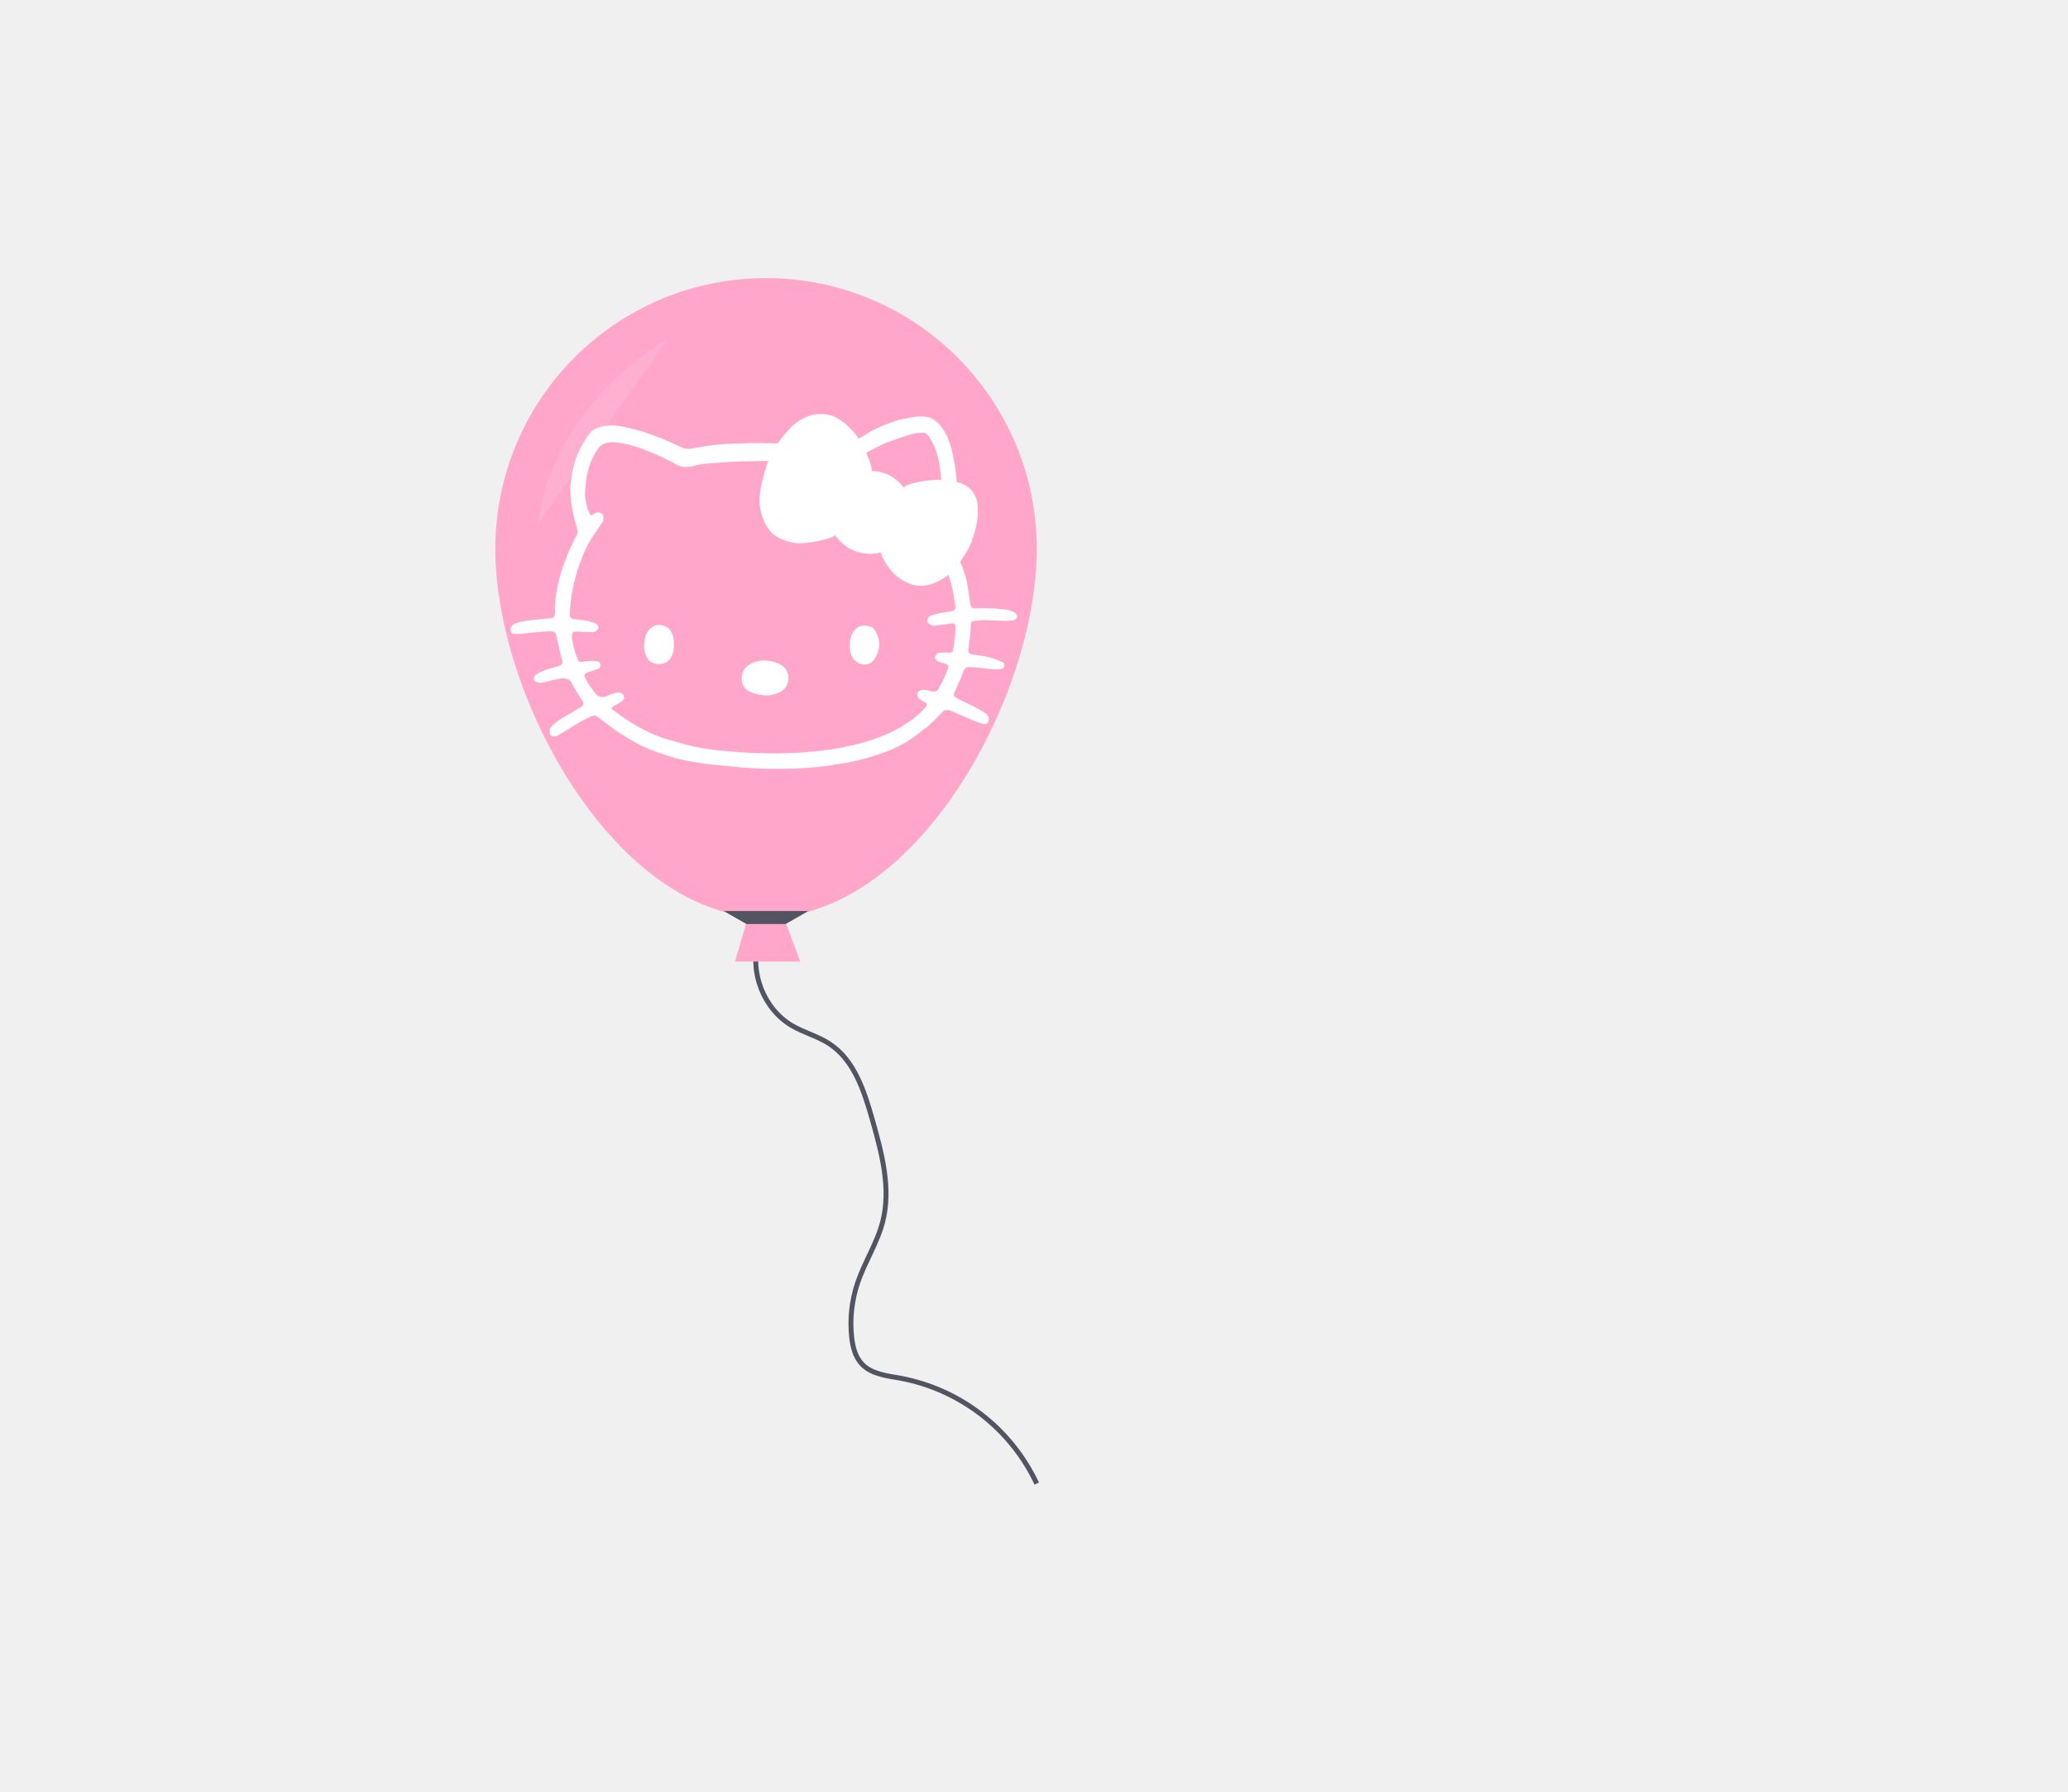
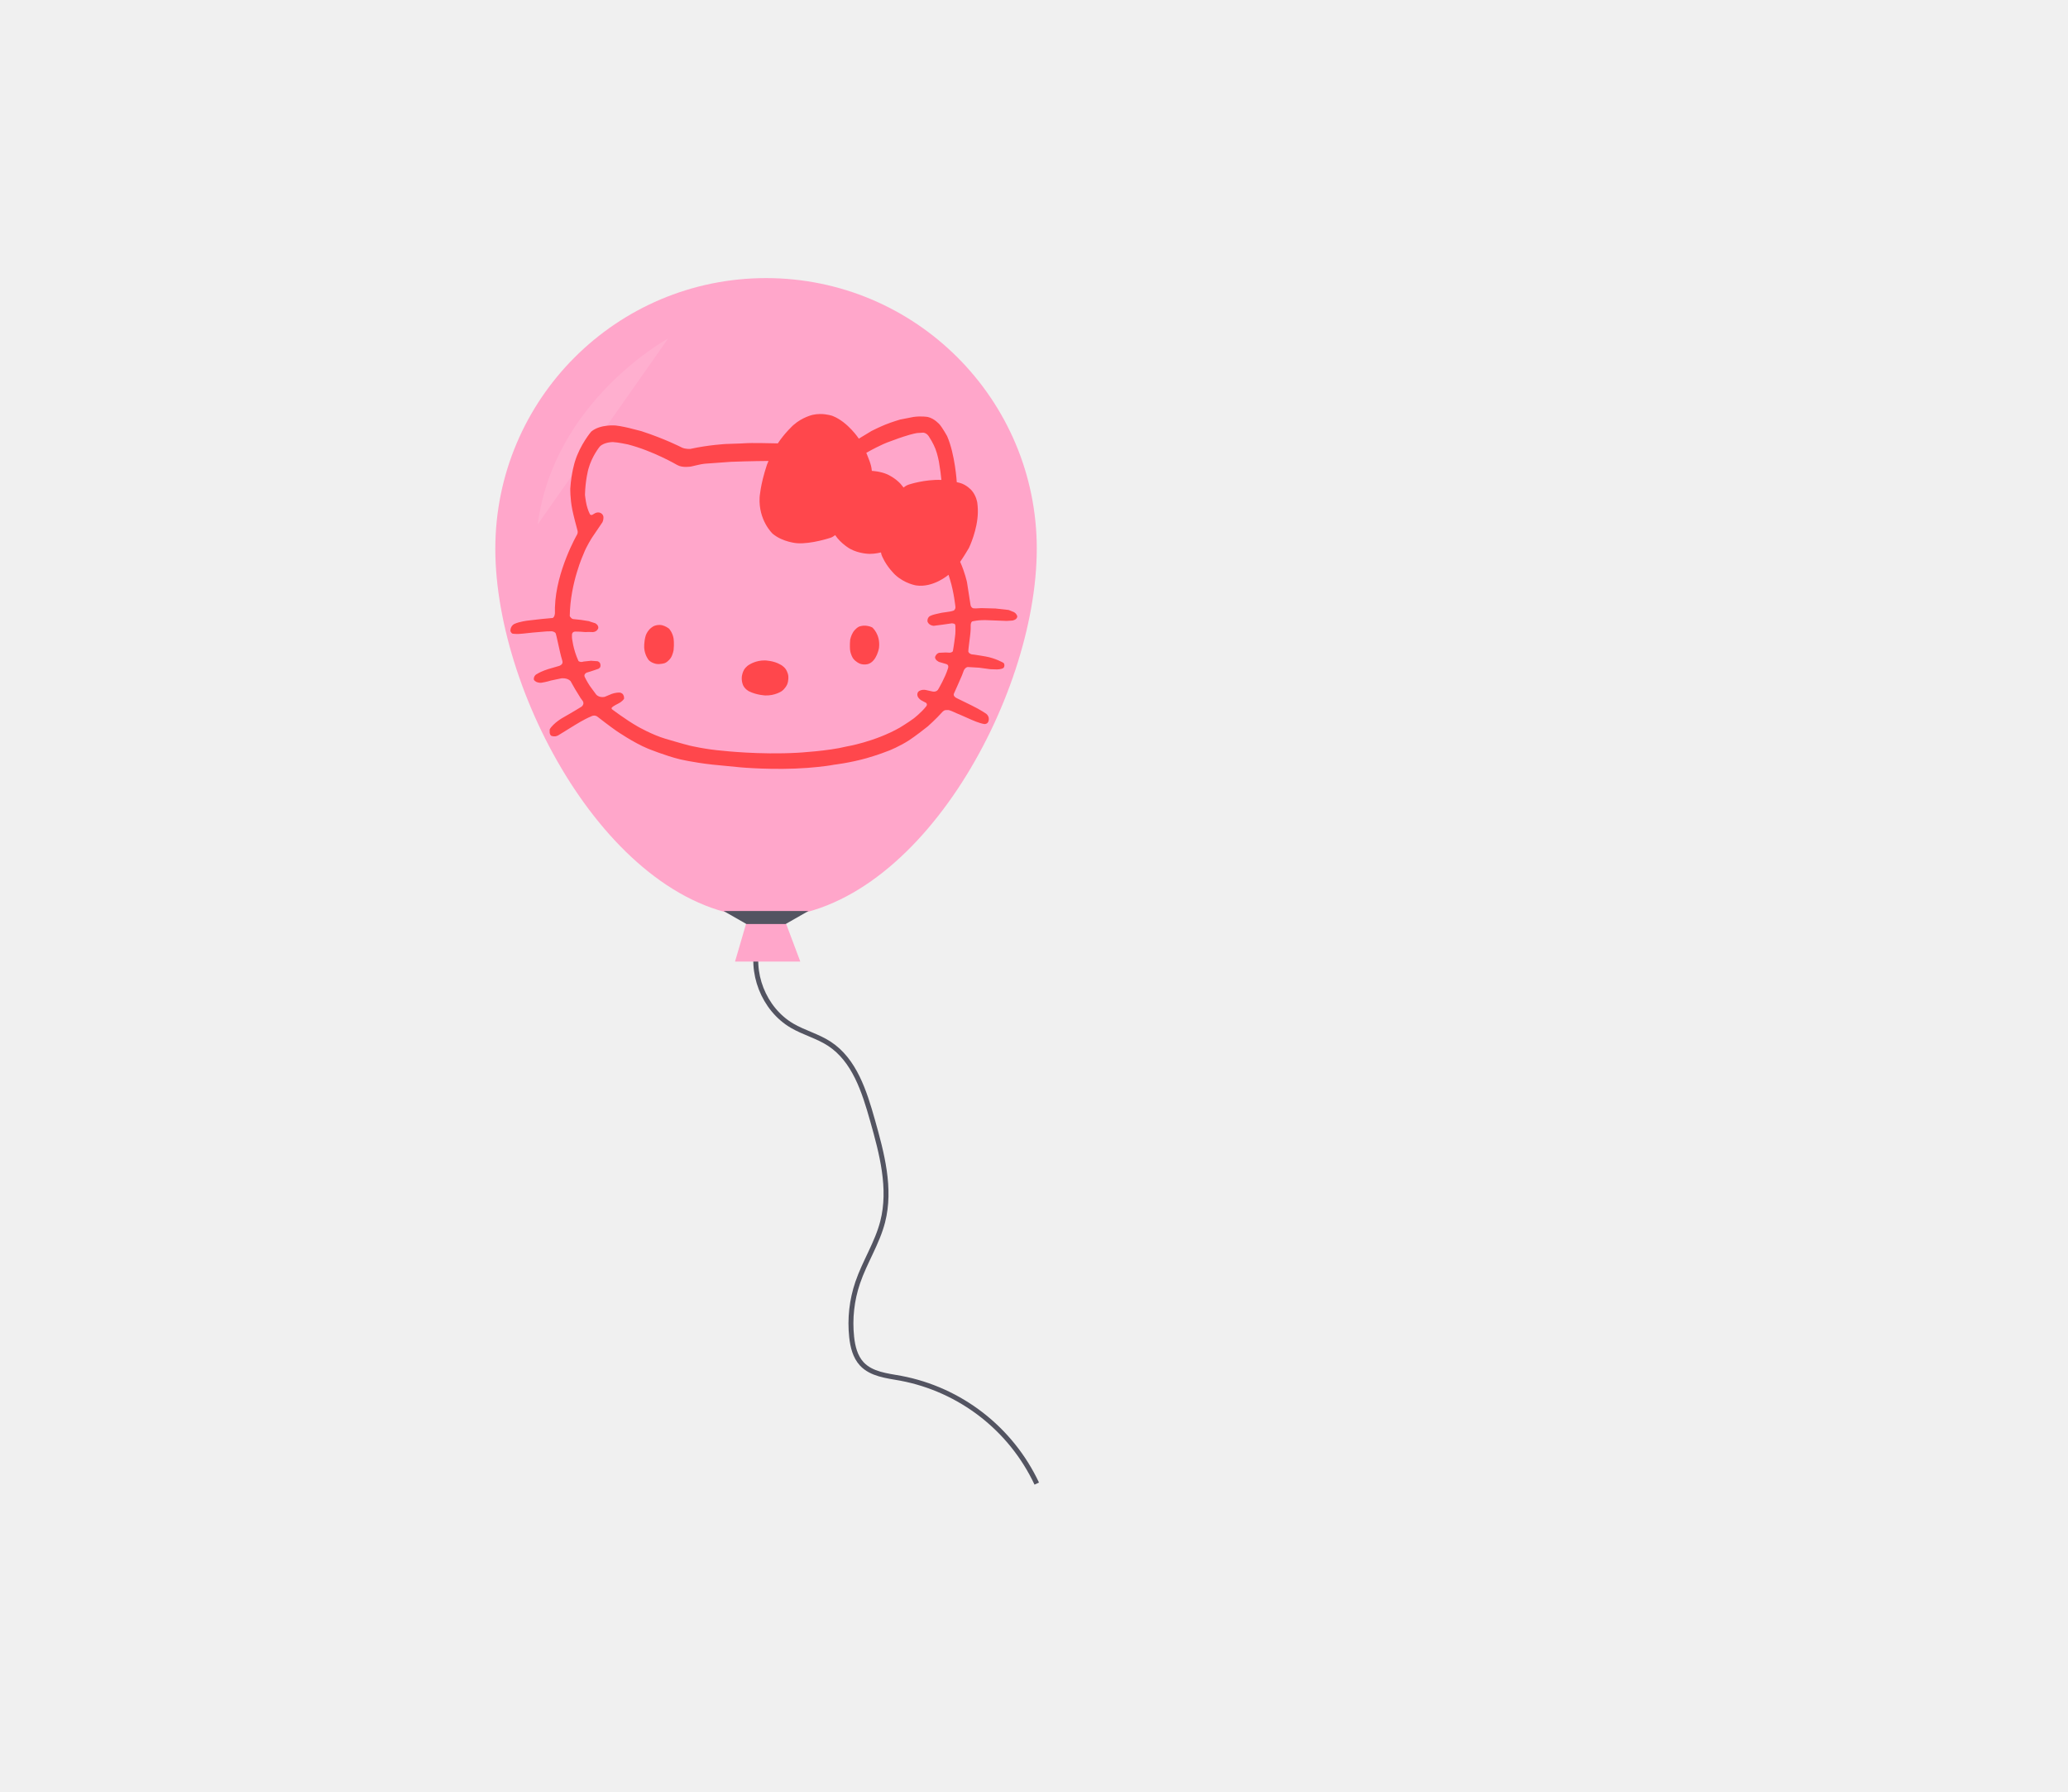
<svg xmlns="http://www.w3.org/2000/svg" id="683d3690-e1ab-45db-97b8-9484a1649262" data-name="Layer 1" width="839.2" height="727.08" viewBox="0 0 839.2 727.08">
  <path d="M488.31,468c-3.94,12.79,2,27.91,13.53,34.64,4.84,2.82,10.41,4.24,15.1,7.3,10.19,6.64,14.21,19.35,17.52,31.05,3.8,13.45,7.61,27.67,4.13,41.2-2.22,8.63-7.27,16.26-10.14,24.7a51.54,51.54,0,0,0-2.45,22c.42,3.94,1.4,8,4.1,10.94,3.9,4.2,10.18,4.83,15.82,5.84a76.78,76.78,0,0,1,55.2,42.74" transform="translate(-180.4 -86.46)" fill="none" stroke="#535461" stroke-miterlimit="10" stroke-width="2" />
  <polygon points="324.76 390.14 298.28 390.14 302.92 374.26 318.8 374.26 324.76 390.14" fill="#ffa6ca" />
  <path d="M601.12,309.16c0,60.68-49.19,149.57-109.86,149.57s-109.86-88.9-109.86-149.57a109.86,109.86,0,0,1,219.73,0Z" transform="translate(-180.4 -86.46)" fill="#ffa6ca" />
  <polygon points="318.8 374.92 302.92 374.92 293.65 369.63 328.07 369.63 318.8 374.92" fill="#535461" />
  <path d="M451.55,223.78s-46.33,25.15-52.95,75.45" transform="translate(-180.4 -86.46)" fill="#fff" opacity="0.1" />
  <g id="Layer_1" transform="translate(190, 120) scale(0.3)">
-     <svg fill="#FFFFFF" width="800px" height="800px" viewBox="0 0 14 14" role="img" focusable="false" aria-hidden="true">
+     <svg fill="#FF474C" width="800px" height="800px" viewBox="0 0 14 14" role="img" focusable="false" aria-hidden="true">
      <path d="m 9.726,8.327 c 0,0 -0.05,0.323 -0.259,0.389 0,0 -0.098,0.03 -0.197,-0.009 0,0 -0.097,-0.038 -0.16,-0.125 0,0 -0.06,-0.085 -0.072,-0.212 0,0 -0.009,-0.089 0.004,-0.232 0,0 0.02,-0.099 0.072,-0.18 0,0 0.059,-0.091 0.142,-0.129 0,0 0.068,-0.027 0.157,-0.02 0,0 0.086,0.007 0.15,0.04 0,0 0.197,0.16 0.162,0.478 m -2.308,1.034 c 0,0 -0.16,0.107 -0.384,0.099 0,0 -0.2,-0.007 -0.386,-0.098 0,0 -0.097,-0.048 -0.141,-0.146 0,0 -0.043,-0.094 -0.028,-0.211 0,0 0.012,-0.089 0.056,-0.161 0,0 0.051,-0.079 0.129,-0.118 0,0 0.15,-0.099 0.362,-0.095 0,0 0.207,0.004 0.366,0.099 0,0 0.075,0.035 0.126,0.109 0,0 0.05,0.072 0.06,0.158 0,0 0.013,0.111 -0.029,0.207 0,0 -0.042,0.095 -0.131,0.157 m -2.997,-1.552 c 0,0 0.082,-0.034 0.177,-0.009 0,0 0.081,0.02 0.156,0.078 0,0 0.086,0.091 0.109,0.237 0,0 0.017,0.113 0,0.272 0,0 -0.017,0.102 -0.063,0.178 0,0 -0.056,0.091 -0.144,0.129 0,0 -0.102,0.035 -0.205,0.019 0,0 -0.111,-0.019 -0.178,-0.091 0,0 -0.091,-0.109 -0.105,-0.278 0,0 -0.012,-0.148 0.036,-0.305 0,0 0.025,-0.075 0.083,-0.138 0,0 0.062,-0.07 0.134,-0.093 m 3.909,-5.009 c -0.056,0 -0.116,0.006 -0.177,0.02 0,0 -0.246,0.056 -0.448,0.237 l -0.003,0.001 c 0,0 -0.208,0.188 -0.372,0.437 0,0 -0.181,-0.005 -0.366,-0.007 l -0.15,0 c 0,0 -0.123,-0.007 -0.358,0.009 l -0.35,0.012 c 0,0 -0.413,0.021 -0.848,0.117 0,0 -0.123,0.008 -0.204,-0.035 0,0 -0.386,-0.2 -0.955,-0.386 l -0.294,-0.075 c 0,0 -0.182,-0.044 -0.311,-0.058 0,0 -0.365,-0.036 -0.581,0.144 0,0 -0.262,0.307 -0.385,0.707 0,0 -0.086,0.262 -0.11,0.635 0,0 -0.008,0.232 0.048,0.51 0,0 0.031,0.157 0.123,0.492 0,0 0.015,0.046 -0.012,0.095 0,0 -0.495,0.859 -0.522,1.709 0,0 -0.003,0.012 -10e-4,0.144 0,0 0,0.086 -0.051,0.119 l -0.259,0.024 -0.331,0.038 c 0,0 -0.2,0.023 -0.318,0.079 0,0 -0.093,0.039 -0.095,0.161 0,0 0.007,0.051 0.052,0.07 0,0 0.098,0.016 0.239,-0.001 l 0.235,-0.025 0.329,-0.028 0.121,-0.003 c 0,0 0.07,0.004 0.097,0.051 0,0 0.028,0.098 0.075,0.322 0,0 0.044,0.209 0.079,0.318 0,0 0.015,0.039 10e-4,0.071 0,0 -0.016,0.036 -0.068,0.056 l -0.268,0.078 c 0,0 -0.156,0.048 -0.256,0.111 0,0 -0.043,0.015 -0.067,0.06 0,0 -0.02,0.04 -0.015,0.072 0,0 0.005,0.031 0.058,0.058 0,0 0.06,0.031 0.129,0.02 0,0 0.123,-0.02 0.221,-0.052 l 0.244,-0.051 c 0,0 0.136,-0.019 0.217,0.064 l 0.107,0.189 0.115,0.187 c 0,0 0.011,0.025 0.062,0.089 0,0 0.027,0.028 0.02,0.074 0,0 -0.008,0.05 -0.056,0.075 0,0 -0.148,0.094 -0.453,0.267 0,0 -0.072,0.043 -0.148,0.106 0,0 -0.105,0.087 -0.14,0.157 l 0,0.081 c 0,0 0.005,0.048 0.035,0.07 0,0 0.048,0.02 0.101,0.013 0,0 0.048,-0.007 0.086,-0.035 l 0.374,-0.231 c 0,0 0.224,-0.14 0.382,-0.204 0,0 0.035,-0.021 0.079,-0.021 0,0 0.048,0.001 0.083,0.034 0,0 0.278,0.217 0.437,0.327 0,0 0.411,0.283 0.747,0.421 0,0 0.416,0.169 0.75,0.251 0,0 0.31,0.075 0.771,0.127 l 0.676,0.066 c 0,0 0.797,0.072 1.585,0.012 0,0 0.394,-0.029 0.628,-0.075 0,0 0.366,-0.042 0.766,-0.154 0,0 0.29,-0.082 0.543,-0.184 0,0 0.248,-0.099 0.47,-0.244 0,0 0.157,-0.102 0.437,-0.325 0,0 0.189,-0.166 0.349,-0.345 0,0 0.024,-0.027 0.064,-0.04 l 0.081,-0.001 c 0,0 0.05,0.012 0.131,0.05 0,0 0.093,0.044 0.13,0.056 l 0.288,0.127 c 0,0 0.173,0.079 0.297,0.098 0,0 0.046,0.003 0.075,-0.029 0,0 0.025,-0.027 0.027,-0.062 0,0 0.023,-0.081 -0.055,-0.15 0,0 -0.13,-0.093 -0.35,-0.2 l -0.361,-0.177 c 0,0 -0.047,-0.024 -0.059,-0.059 0,0 -0.009,-0.028 0.005,-0.051 l 0.094,-0.211 0.093,-0.213 0.044,-0.117 c 0,0 0.029,-0.068 0.091,-0.081 l 0.271,0.016 0.266,0.036 0.157,0.005 c 0,0 0.098,0 0.152,-0.034 0,0 0.024,-0.019 0.024,-0.064 0,0 0,-0.046 -0.027,-0.06 0,0 -0.181,-0.106 -0.415,-0.148 l -0.137,-0.023 -0.121,-0.019 -0.075,-0.009 c 0,0 -0.032,-0.007 -0.058,-0.031 0,0 -0.027,-0.025 -0.021,-0.048 0,0 0.004,-0.086 0.028,-0.255 0,0 0.024,-0.169 0.027,-0.259 l 10e-4,-0.099 c 0,0 -10e-4,-0.06 0.034,-0.087 0,0 0.148,-0.043 0.401,-0.028 l 0.416,0.016 0.137,-0.009 c 0,0 0.11,-0.016 0.115,-0.098 0,0 -0.012,-0.064 -0.081,-0.102 0,0 -0.008,-0.005 -0.123,-0.05 l -0.313,-0.035 -0.334,-0.009 -0.095,0.005 c 0,0 -0.056,0.005 -0.085,0 0,0 -0.031,0.001 -0.054,-0.03 0,0 -0.02,-0.025 -0.023,-0.055 l -0.083,-0.533 c 0,0 -0.05,-0.236 -0.162,-0.483 0,0 0.083,-0.115 0.207,-0.327 l 0.008,-0.017 c 0,0 0.199,-0.417 0.204,-0.829 0,0 0.003,-0.114 -0.013,-0.224 0,0 -0.02,-0.164 -0.138,-0.298 0,0 -0.118,-0.133 -0.28,-0.174 l -0.068,-0.016 c 0,0 -0.039,-0.659 -0.229,-1.091 0,0 -0.106,-0.192 -0.177,-0.274 0,0 -0.123,-0.144 -0.28,-0.178 0,0 -0.148,-0.027 -0.337,-0.001 l -0.318,0.062 c 0,0 -0.189,0.055 -0.345,0.118 0,0 -0.141,0.056 -0.331,0.152 l -0.301,0.182 c 0,0 -0.259,-0.392 -0.613,-0.534 l -0.005,-0.001 -0.004,-0.003 c 0,0 -0.128,-0.046 -0.295,-0.045 z m 2.441,0.44 c 0.093,0.011 0.137,0.095 0.137,0.095 0.097,0.145 0.152,0.287 0.152,0.287 0.05,0.127 0.083,0.303 0.083,0.303 l 0.038,0.248 0.021,0.187 c -0.394,-0.016 -0.769,0.109 -0.769,0.109 -0.067,0.019 -0.126,0.071 -0.126,0.071 l -0.074,-0.09 c -0.133,-0.144 -0.309,-0.221 -0.309,-0.221 -0.17,-0.076 -0.368,-0.083 -0.368,-0.083 -0.008,-0.097 -0.034,-0.17 -0.034,-0.17 l -0.001,-0.004 -0.021,-0.063 -0.075,-0.191 c 0.356,-0.2 0.523,-0.255 0.523,-0.255 0.172,-0.067 0.356,-0.127 0.356,-0.127 0.232,-0.076 0.326,-0.086 0.326,-0.086 l 0.141,-0.009 z m -7.336,0.225 c 0.105,0.003 0.343,0.054 0.343,0.054 0.597,0.152 1.171,0.488 1.171,0.488 0.129,0.074 0.33,0.035 0.33,0.035 l 0.17,-0.039 c 0.102,-0.024 0.168,-0.028 0.168,-0.028 l 0.609,-0.044 c 0.439,-0.017 0.884,-0.02 0.884,-0.02 l -0.038,0.09 -0.003,0.011 c -0.154,0.464 -0.17,0.763 -0.17,0.763 -0.028,0.537 0.299,0.848 0.299,0.848 l 0.005,0.007 0.007,0.005 c 0.239,0.2 0.577,0.223 0.577,0.223 0.338,0.023 0.79,-0.129 0.79,-0.129 l 0.029,-0.011 c 0.04,-0.019 0.081,-0.052 0.081,-0.052 0.14,0.208 0.356,0.326 0.356,0.326 0.217,0.119 0.462,0.118 0.462,0.118 0.133,0.001 0.267,-0.034 0.267,-0.034 0.008,0.063 0.04,0.119 0.04,0.119 0.107,0.236 0.297,0.412 0.297,0.412 0.227,0.209 0.495,0.25 0.495,0.25 0.407,0.06 0.767,-0.252 0.767,-0.252 l 0.035,0.113 c 0.094,0.301 0.129,0.653 0.129,0.653 0,0.058 -0.042,0.081 -0.042,0.081 -0.048,0.02 -0.14,0.031 -0.14,0.031 l -0.144,0.021 -0.138,0.031 c -0.083,0.017 -0.146,0.05 -0.146,0.05 -0.068,0.051 -0.051,0.13 -0.051,0.13 0.036,0.093 0.145,0.098 0.145,0.098 l 0.215,-0.028 0.215,-0.031 0.015,0.001 c 0.04,0.004 0.051,0.013 0.051,0.013 0.023,0.017 0.019,0.072 0.019,0.072 0.005,0.148 -0.008,0.217 -0.008,0.217 -0.021,0.184 -0.052,0.356 -0.052,0.356 -0.021,0.035 -0.076,0.036 -0.076,0.036 l -0.09,-0.005 -0.161,0.007 c -0.075,0.023 -0.095,0.102 -0.095,0.102 -0.003,0.072 0.095,0.115 0.095,0.115 l 0.174,0.051 c 0.027,0.008 0.039,0.032 0.039,0.032 0.015,0.031 -0.004,0.076 -0.004,0.076 -0.064,0.208 -0.219,0.472 -0.219,0.472 -0.042,0.095 -0.146,0.068 -0.146,0.068 l -0.162,-0.036 c -0.094,-0.017 -0.156,0.027 -0.156,0.027 -0.029,0.016 -0.038,0.056 -0.038,0.056 -0.007,0.035 0.004,0.064 0.004,0.064 0.019,0.056 0.082,0.095 0.082,0.095 0.036,0.023 0.114,0.06 0.114,0.06 0.021,0.015 0.024,0.038 0.024,0.038 0.003,0.023 -0.017,0.048 -0.017,0.048 -0.115,0.148 -0.295,0.286 -0.295,0.286 -0.127,0.095 -0.334,0.22 -0.334,0.22 -0.592,0.335 -1.256,0.444 -1.256,0.444 -0.423,0.107 -1.158,0.148 -1.158,0.148 -0.908,0.051 -1.763,-0.046 -1.763,-0.046 -0.411,-0.032 -0.792,-0.123 -0.792,-0.123 -0.146,-0.035 -0.58,-0.164 -0.58,-0.164 -0.314,-0.094 -0.655,-0.29 -0.655,-0.29 -0.279,-0.16 -0.605,-0.407 -0.605,-0.407 -0.015,-0.009 -0.004,-0.04 -0.004,-0.04 0.035,-0.036 0.153,-0.094 0.153,-0.094 0.101,-0.05 0.137,-0.113 0.137,-0.113 0.007,-0.052 -0.019,-0.095 -0.019,-0.095 -0.029,-0.05 -0.085,-0.052 -0.085,-0.052 -0.09,-0.004 -0.184,0.03 -0.184,0.03 l -0.173,0.072 c -0.134,0.025 -0.199,-0.056 -0.199,-0.056 l -0.148,-0.201 c -0.078,-0.117 -0.123,-0.216 -0.123,-0.216 -0.016,-0.031 0,-0.06 0,-0.06 0.015,-0.027 0.048,-0.042 0.048,-0.042 0.109,-0.03 0.279,-0.091 0.279,-0.091 0.038,-0.027 0.042,-0.044 0.042,-0.044 0.011,-0.042 -0.003,-0.079 -0.003,-0.079 -0.016,-0.043 -0.062,-0.055 -0.062,-0.055 l -0.157,-0.011 -0.177,0.019 c -0.072,0.027 -0.118,-0.013 -0.118,-0.013 -0.13,-0.282 -0.154,-0.555 -0.154,-0.555 l 0,-0.059 c -10e-4,-0.039 0.019,-0.06 0.019,-0.06 0.02,-0.021 0.056,-0.023 0.056,-0.023 l 0.123,0.003 0.122,0.009 c 0.051,-0.005 0.178,0 0.178,0 0.105,-0.009 0.126,-0.097 0.126,-0.097 0.004,-0.079 -0.078,-0.114 -0.078,-0.114 -0.102,-0.028 -0.142,-0.047 -0.142,-0.047 l -0.189,-0.03 -0.186,-0.02 c -0.023,-0.003 -0.046,-0.024 -0.046,-0.024 -0.021,-0.02 -0.035,-0.046 -0.035,-0.046 0.009,-0.788 0.33,-1.481 0.33,-1.481 0.064,-0.17 0.199,-0.38 0.199,-0.38 l 0.244,-0.36 c 0.038,-0.081 0.021,-0.145 0.021,-0.145 -0.023,-0.075 -0.099,-0.086 -0.099,-0.086 -0.043,-0.008 -0.088,0.012 -0.088,0.012 l -0.076,0.044 c -0.038,0.012 -0.054,-0.016 -0.054,-0.016 -0.05,-0.095 -0.079,-0.22 -0.079,-0.22 -0.023,-0.097 -0.038,-0.237 -0.038,-0.237 0.008,-0.352 0.081,-0.613 0.081,-0.613 0.085,-0.309 0.27,-0.531 0.27,-0.531 0.107,-0.11 0.317,-0.106 0.317,-0.106 z" />
    </svg>
  </g>
</svg>
